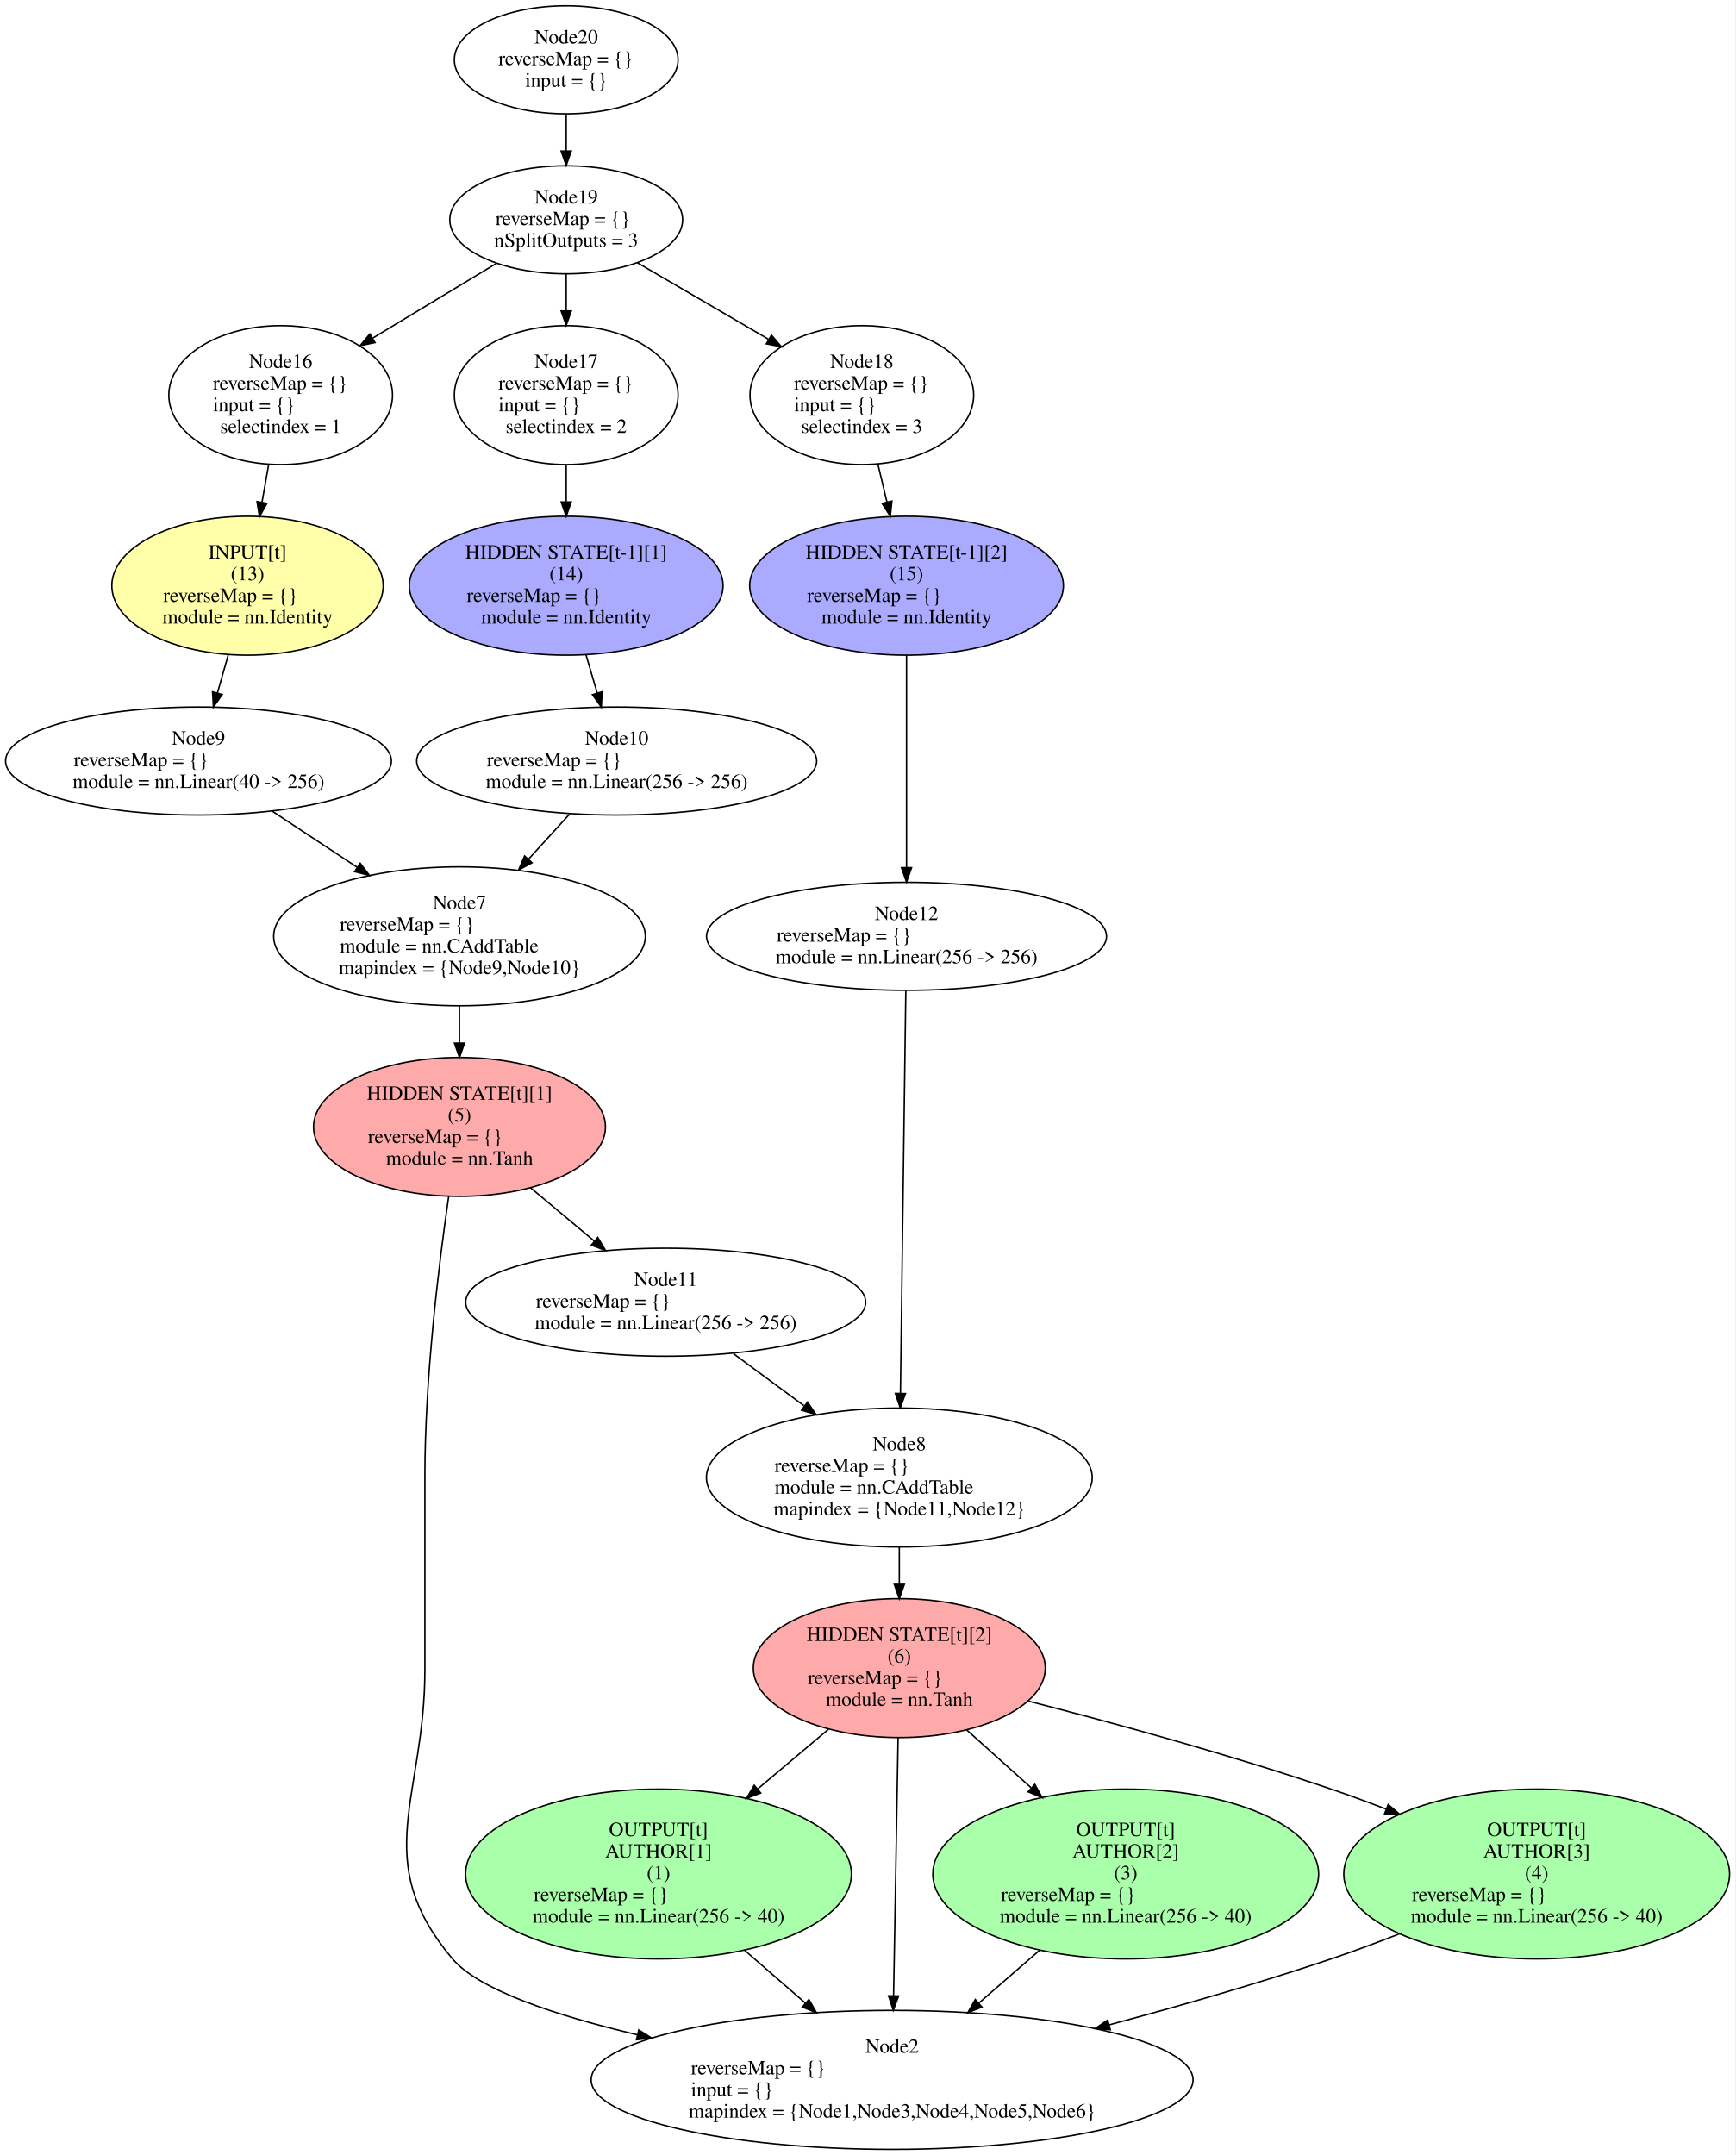
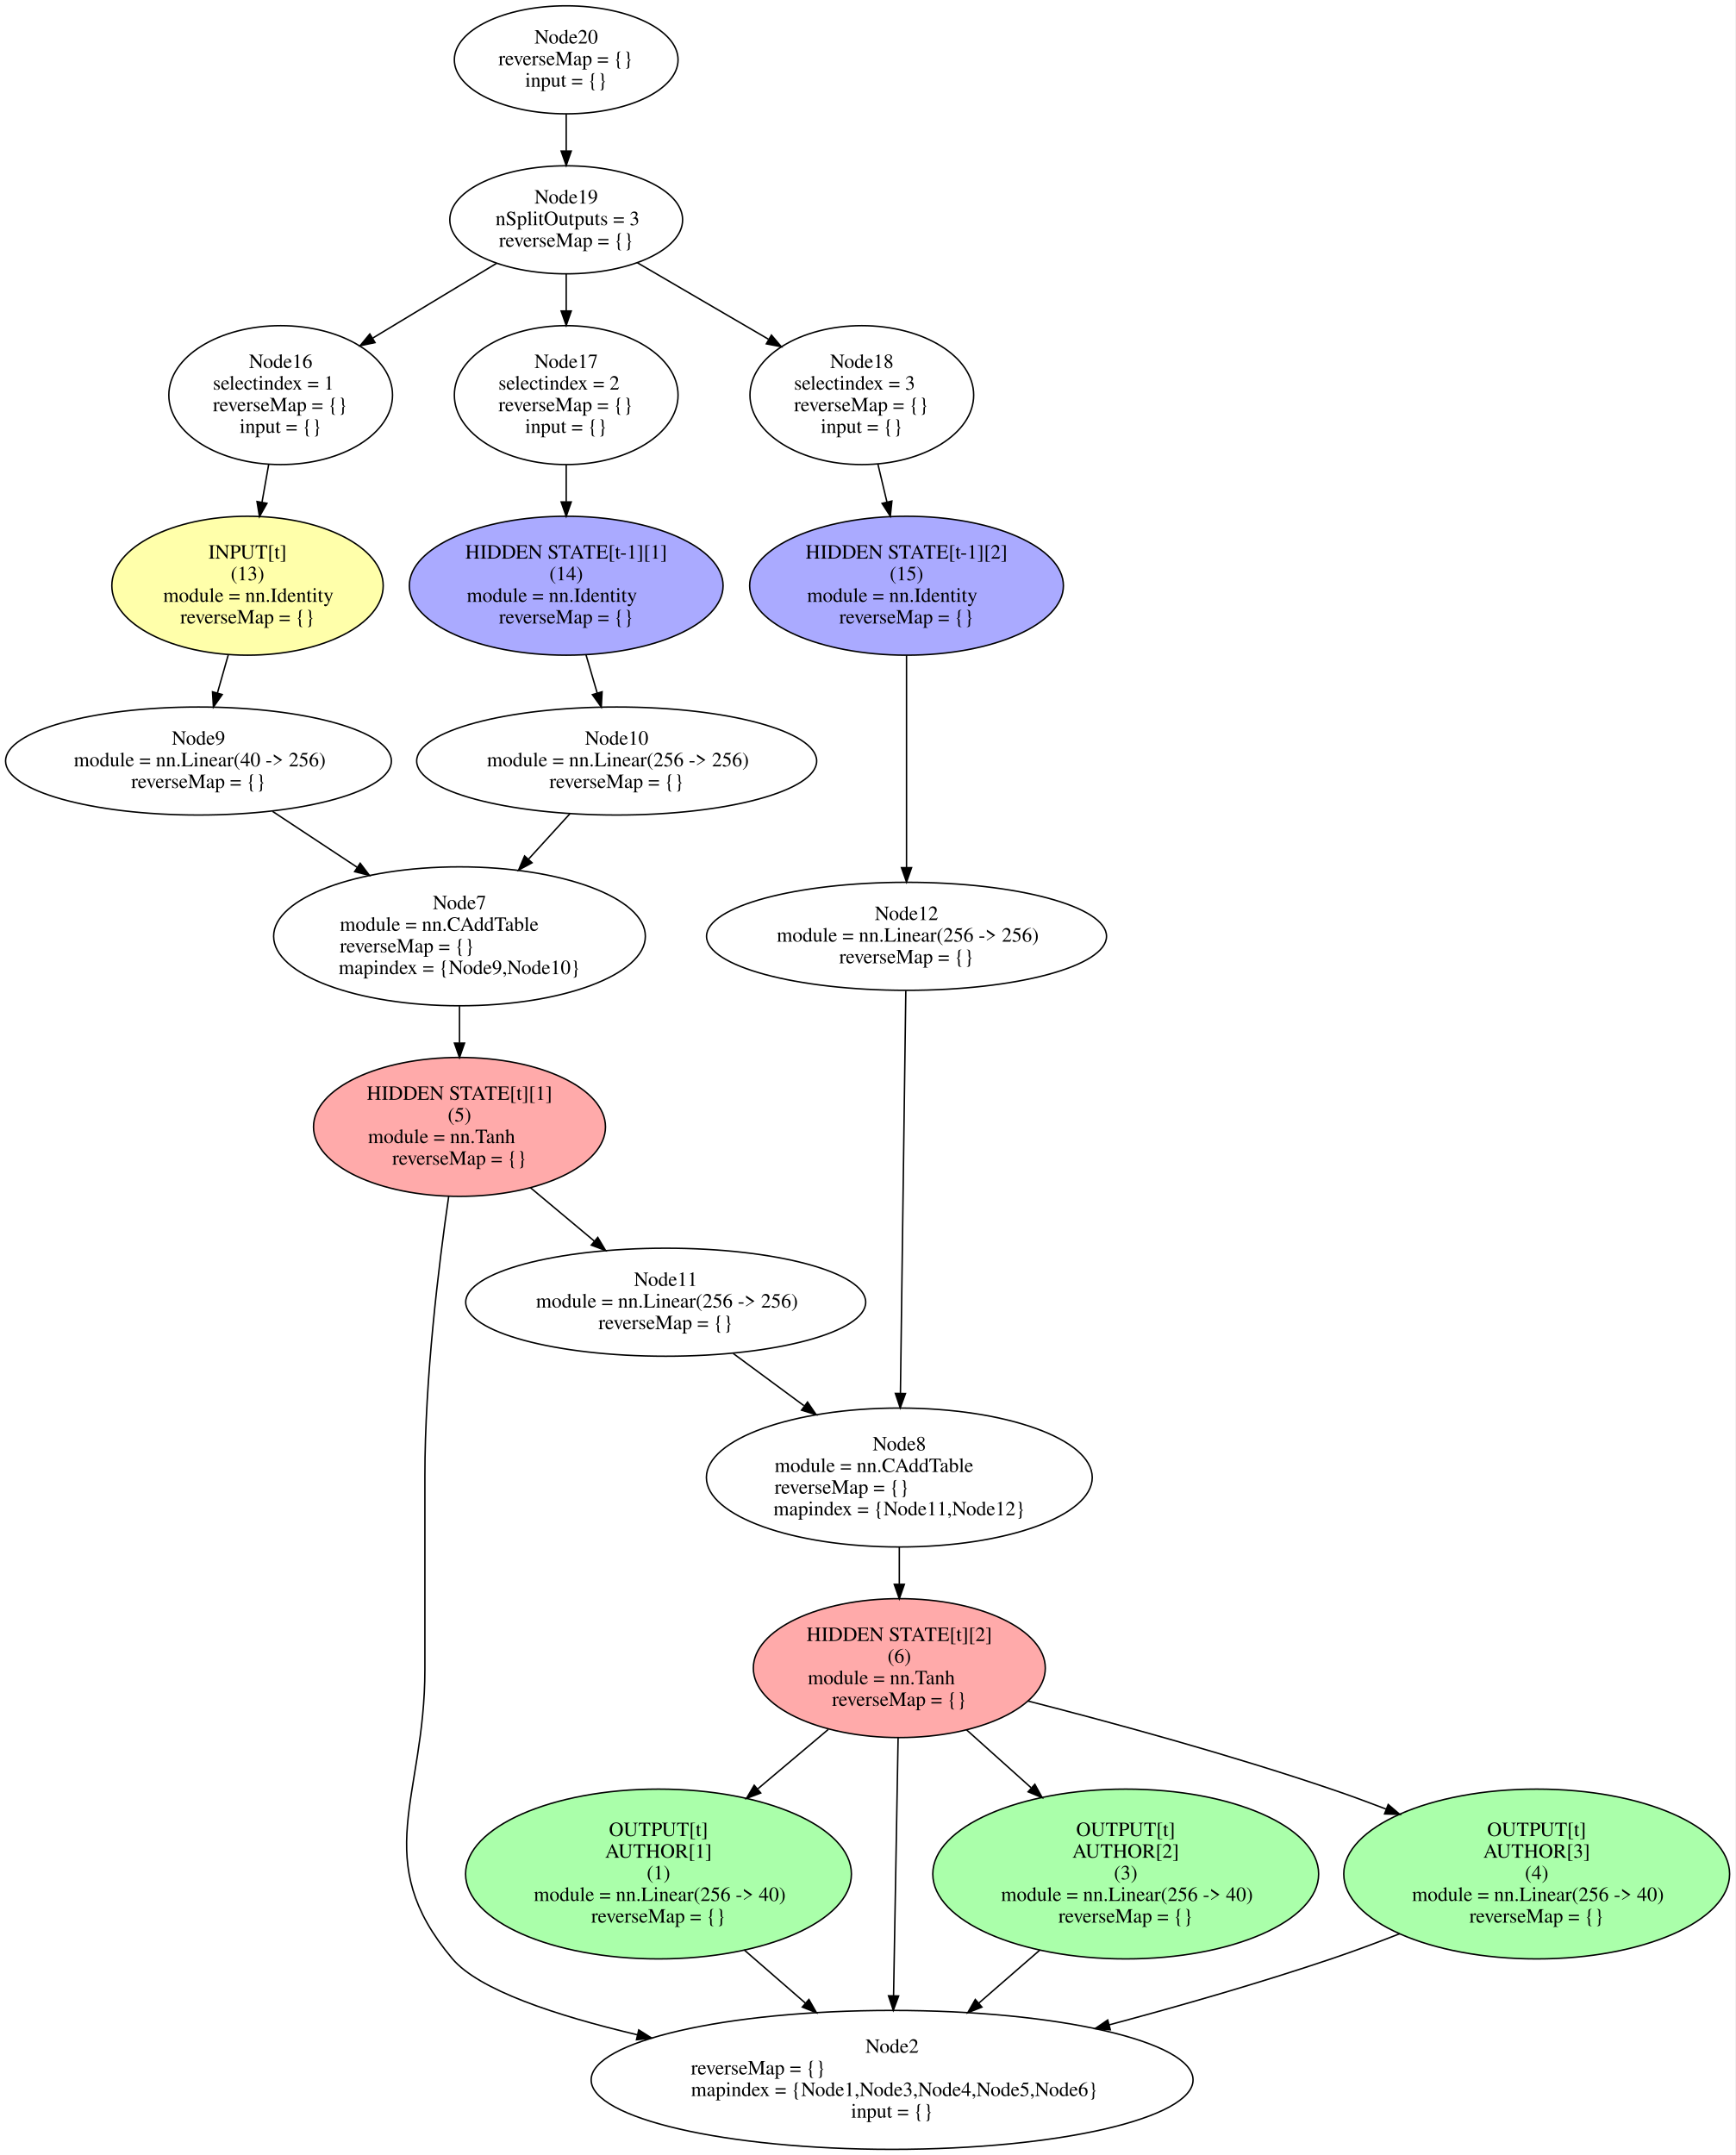
<svg xmlns="http://www.w3.org/2000/svg" xmlns:xlink="http://www.w3.org/1999/xlink" width="1203pt" height="1494pt" viewBox="0.00 0.00 1203.29 1494.36">
  <g id="graph0" class="graph" transform="scale(1 1) rotate(0) translate(4 1490.36)">
    <polygon fill="white" stroke="none" points="-4,4 -4,-1490.36 1199.29,-1490.36 1199.29,4 -4,4" />
    <g id="node1" class="node">
      <g id="a_node1">
-         <a xlink:title="[/home/marcin/torch/install/share/lua/5.2/nngraph/init.lua]:76_">
+         <a xlink:title="[/home/marcin/torch/install/share/lua/5.3/nngraph/init.lua]:76_">
          <ellipse fill="#aaffaa" stroke="black" cx="452.643" cy="-190.856" rx="133.787" ry="58.88" />
          <text text-anchor="middle" x="452.643" y="-217.156" font-family="Times,serif" font-size="14.00">OUTPUT[t]</text>
          <text text-anchor="middle" x="452.643" y="-202.156" font-family="Times,serif" font-size="14.00">AUTHOR[1]</text>
          <text text-anchor="middle" x="452.643" y="-187.156" font-family="Times,serif" font-size="14.00"> (1)</text>
-           <text text-anchor="start" x="366.143" y="-172.156" font-family="Times,serif" font-size="14.00">reverseMap = {}</text>
-           <text text-anchor="middle" x="452.643" y="-157.156" font-family="Times,serif" font-size="14.00">module = nn.Linear(256 -&gt; 40)</text>
+           <text text-anchor="start" x="366.143" y="-172.156" font-family="Times,serif" font-size="14.00">module = nn.Linear(256 -&gt; 40)</text>
+           <text text-anchor="middle" x="452.643" y="-157.156" font-family="Times,serif" font-size="14.00">reverseMap = {}</text>
        </a>
      </g>
    </g>
    <g id="node2" class="node">
      <g id="a_node2">
        <a xlink:title="[[C]]:-1_">
          <ellipse fill="none" stroke="black" cx="614.643" cy="-48.083" rx="208.693" ry="48.167" />
          <text text-anchor="middle" x="614.643" y="-66.883" font-family="Times,serif" font-size="14.00">Node2</text>
          <text text-anchor="start" x="475.143" y="-51.883" font-family="Times,serif" font-size="14.00">reverseMap = {}</text>
-           <text text-anchor="start" x="475.143" y="-36.883" font-family="Times,serif" font-size="14.00">input = {}</text>
-           <text text-anchor="middle" x="614.643" y="-21.883" font-family="Times,serif" font-size="14.00">mapindex = {Node1,Node3,Node4,Node5,Node6}</text>
+           <text text-anchor="start" x="475.143" y="-36.883" font-family="Times,serif" font-size="14.00">mapindex = {Node1,Node3,Node4,Node5,Node6}</text>
+           <text text-anchor="middle" x="614.643" y="-21.883" font-family="Times,serif" font-size="14.00">input = {}</text>
        </a>
      </g>
    </g>
    <g id="edge1" class="edge">
      <path fill="none" stroke="black" d="M512.046,-138.237C525.913,-126.187 540.691,-113.345 554.586,-101.271" />
      <polygon fill="black" stroke="black" points="556.951,-103.853 562.204,-94.651 552.36,-98.569 556.951,-103.853" />
    </g>
    <g id="node3" class="node">
      <g id="a_node3">
-         <a xlink:title="[/home/marcin/torch/install/share/lua/5.2/nngraph/init.lua]:76_">
+         <a xlink:title="[/home/marcin/torch/install/share/lua/5.3/nngraph/init.lua]:76_">
          <ellipse fill="#aaffaa" stroke="black" cx="776.643" cy="-190.856" rx="133.787" ry="58.88" />
          <text text-anchor="middle" x="776.643" y="-217.156" font-family="Times,serif" font-size="14.00">OUTPUT[t]</text>
          <text text-anchor="middle" x="776.643" y="-202.156" font-family="Times,serif" font-size="14.00">AUTHOR[2]</text>
          <text text-anchor="middle" x="776.643" y="-187.156" font-family="Times,serif" font-size="14.00"> (3)</text>
-           <text text-anchor="start" x="690.143" y="-172.156" font-family="Times,serif" font-size="14.00">reverseMap = {}</text>
-           <text text-anchor="middle" x="776.643" y="-157.156" font-family="Times,serif" font-size="14.00">module = nn.Linear(256 -&gt; 40)</text>
+           <text text-anchor="start" x="690.143" y="-172.156" font-family="Times,serif" font-size="14.00">module = nn.Linear(256 -&gt; 40)</text>
+           <text text-anchor="middle" x="776.643" y="-157.156" font-family="Times,serif" font-size="14.00">reverseMap = {}</text>
        </a>
      </g>
    </g>
    <g id="edge2" class="edge">
      <path fill="none" stroke="black" d="M717.24,-138.237C703.373,-126.187 688.595,-113.345 674.7,-101.271" />
      <polygon fill="black" stroke="black" points="676.927,-98.569 667.083,-94.651 672.335,-103.853 676.927,-98.569" />
    </g>
    <g id="node4" class="node">
      <g id="a_node4">
-         <a xlink:title="[/home/marcin/torch/install/share/lua/5.2/nngraph/init.lua]:76_">
+         <a xlink:title="[/home/marcin/torch/install/share/lua/5.3/nngraph/init.lua]:76_">
          <ellipse fill="#aaffaa" stroke="black" cx="1061.64" cy="-190.856" rx="133.787" ry="58.88" />
          <text text-anchor="middle" x="1061.64" y="-217.156" font-family="Times,serif" font-size="14.00">OUTPUT[t]</text>
          <text text-anchor="middle" x="1061.64" y="-202.156" font-family="Times,serif" font-size="14.00">AUTHOR[3]</text>
          <text text-anchor="middle" x="1061.64" y="-187.156" font-family="Times,serif" font-size="14.00"> (4)</text>
-           <text text-anchor="start" x="975.143" y="-172.156" font-family="Times,serif" font-size="14.00">reverseMap = {}</text>
-           <text text-anchor="middle" x="1061.64" y="-157.156" font-family="Times,serif" font-size="14.00">module = nn.Linear(256 -&gt; 40)</text>
+           <text text-anchor="start" x="975.143" y="-172.156" font-family="Times,serif" font-size="14.00">module = nn.Linear(256 -&gt; 40)</text>
+           <text text-anchor="middle" x="1061.64" y="-157.156" font-family="Times,serif" font-size="14.00">reverseMap = {}</text>
        </a>
      </g>
    </g>
    <g id="edge3" class="edge">
      <path fill="none" stroke="black" d="M966.755,-149.479C951.132,-143.36 935.021,-137.364 919.643,-132.167 869.926,-115.363 814.795,-99.521 765.232,-86.266" />
      <polygon fill="black" stroke="black" points="765.96,-82.838 755.396,-83.65 764.161,-89.603 765.96,-82.838" />
    </g>
    <g id="node5" class="node">
      <g id="a_node5">
-         <a xlink:title="[/home/marcin/torch/install/share/lua/5.2/nngraph/init.lua]:76_">
+         <a xlink:title="[/home/marcin/torch/install/share/lua/5.3/nngraph/init.lua]:76_">
          <ellipse fill="#ffaaaa" stroke="black" cx="314.643" cy="-708.916" rx="101.233" ry="48.167" />
          <text text-anchor="middle" x="314.643" y="-727.716" font-family="Times,serif" font-size="14.00">HIDDEN STATE[t][1]</text>
          <text text-anchor="middle" x="314.643" y="-712.716" font-family="Times,serif" font-size="14.00"> (5)</text>
-           <text text-anchor="start" x="251.143" y="-697.716" font-family="Times,serif" font-size="14.00">reverseMap = {}</text>
-           <text text-anchor="middle" x="314.643" y="-682.716" font-family="Times,serif" font-size="14.00">module = nn.Tanh</text>
+           <text text-anchor="start" x="251.143" y="-697.716" font-family="Times,serif" font-size="14.00">module = nn.Tanh</text>
+           <text text-anchor="middle" x="314.643" y="-682.716" font-family="Times,serif" font-size="14.00">reverseMap = {}</text>
        </a>
      </g>
    </g>
    <g id="edge4" class="edge">
      <path fill="none" stroke="black" d="M307.181,-660.927C300.136,-612.432 290.643,-534.525 290.643,-466.796 290.643,-466.796 290.643,-466.796 290.643,-332.63 290.643,-243.136 252.012,-200.634 309.643,-132.167 327.893,-110.486 381.056,-92.776 437.993,-79.362" />
      <polygon fill="black" stroke="black" points="438.948,-82.734 447.906,-77.077 437.375,-75.913 438.948,-82.734" />
    </g>
    <g id="node11" class="node">
      <g id="a_node11">
-         <a xlink:title="[/home/marcin/torch/install/share/lua/5.2/nngraph/init.lua]:76_">
+         <a xlink:title="[/home/marcin/torch/install/share/lua/5.3/nngraph/init.lua]:76_">
          <ellipse fill="none" stroke="black" cx="457.643" cy="-587.356" rx="138.686" ry="37.453" />
          <text text-anchor="middle" x="457.643" y="-598.656" font-family="Times,serif" font-size="14.00">Node11</text>
-           <text text-anchor="start" x="367.643" y="-583.656" font-family="Times,serif" font-size="14.00">reverseMap = {}</text>
-           <text text-anchor="middle" x="457.643" y="-568.656" font-family="Times,serif" font-size="14.00">module = nn.Linear(256 -&gt; 256)</text>
+           <text text-anchor="start" x="367.643" y="-583.656" font-family="Times,serif" font-size="14.00">module = nn.Linear(256 -&gt; 256)</text>
+           <text text-anchor="middle" x="457.643" y="-568.656" font-family="Times,serif" font-size="14.00">reverseMap = {}</text>
        </a>
      </g>
    </g>
    <g id="edge17" class="edge">
      <path fill="none" stroke="black" d="M363.856,-666.77C378.171,-654.802 393.81,-641.726 408.143,-629.742" />
      <polygon fill="black" stroke="black" points="410.528,-632.311 415.954,-623.211 406.038,-626.94 410.528,-632.311" />
    </g>
    <g id="node6" class="node">
      <g id="a_node6">
-         <a xlink:title="[/home/marcin/torch/install/share/lua/5.2/nngraph/init.lua]:76_">
+         <a xlink:title="[/home/marcin/torch/install/share/lua/5.3/nngraph/init.lua]:76_">
          <ellipse fill="#ffaaaa" stroke="black" cx="619.643" cy="-333.63" rx="101.233" ry="48.167" />
          <text text-anchor="middle" x="619.643" y="-352.43" font-family="Times,serif" font-size="14.00">HIDDEN STATE[t][2]</text>
          <text text-anchor="middle" x="619.643" y="-337.43" font-family="Times,serif" font-size="14.00"> (6)</text>
-           <text text-anchor="start" x="556.143" y="-322.43" font-family="Times,serif" font-size="14.00">reverseMap = {}</text>
-           <text text-anchor="middle" x="619.643" y="-307.43" font-family="Times,serif" font-size="14.00">module = nn.Tanh</text>
+           <text text-anchor="start" x="556.143" y="-322.43" font-family="Times,serif" font-size="14.00">module = nn.Tanh</text>
+           <text text-anchor="middle" x="619.643" y="-307.43" font-family="Times,serif" font-size="14.00">reverseMap = {}</text>
        </a>
      </g>
    </g>
    <g id="edge6" class="edge">
      <path fill="none" stroke="black" d="M570.441,-291.154C555.145,-278.26 537.99,-263.799 521.605,-249.988" />
      <polygon fill="black" stroke="black" points="523.537,-247.039 513.636,-243.27 519.026,-252.391 523.537,-247.039" />
    </g>
    <g id="edge5" class="edge">
      <path fill="none" stroke="black" d="M618.812,-285.489C617.945,-236.327 616.585,-159.225 615.656,-106.534" />
      <polygon fill="black" stroke="black" points="619.152,-106.273 615.476,-96.336 612.153,-106.396 619.152,-106.273" />
    </g>
    <g id="edge7" class="edge">
      <path fill="none" stroke="black" d="M666.323,-290.774C680.332,-278.213 695.969,-264.193 710.964,-250.748" />
      <polygon fill="black" stroke="black" points="713.626,-253.062 718.734,-243.78 708.953,-247.85 713.626,-253.062" />
    </g>
    <g id="edge8" class="edge">
      <path fill="none" stroke="black" d="M708.742,-310.841C768.857,-295.437 849.679,-273.357 919.643,-249.546 931.888,-245.379 944.603,-240.714 957.167,-235.891" />
      <polygon fill="black" stroke="black" points="958.679,-239.059 966.736,-232.178 956.147,-232.533 958.679,-239.059" />
    </g>
    <g id="node7" class="node">
      <g id="a_node7">
-         <a xlink:title="[/home/marcin/torch/install/share/lua/5.2/nngraph/init.lua]:69_">
+         <a xlink:title="[/home/marcin/torch/install/share/lua/5.3/nngraph/init.lua]:69_">
          <ellipse fill="none" stroke="black" cx="314.643" cy="-841.082" rx="128.887" ry="48.167" />
          <text text-anchor="middle" x="314.643" y="-859.882" font-family="Times,serif" font-size="14.00">Node7</text>
-           <text text-anchor="start" x="231.643" y="-844.882" font-family="Times,serif" font-size="14.00">reverseMap = {}</text>
-           <text text-anchor="start" x="231.643" y="-829.882" font-family="Times,serif" font-size="14.00">module = nn.CAddTable</text>
+           <text text-anchor="start" x="231.643" y="-844.882" font-family="Times,serif" font-size="14.00">module = nn.CAddTable</text>
+           <text text-anchor="start" x="231.643" y="-829.882" font-family="Times,serif" font-size="14.00">reverseMap = {}</text>
          <text text-anchor="middle" x="314.643" y="-814.882" font-family="Times,serif" font-size="14.00">mapindex = {Node9,Node10}</text>
        </a>
      </g>
    </g>
    <g id="edge9" class="edge">
      <path fill="none" stroke="black" d="M314.643,-792.721C314.643,-784.452 314.643,-775.771 314.643,-767.268" />
      <polygon fill="black" stroke="black" points="318.143,-767.024 314.643,-757.024 311.143,-767.024 318.143,-767.024" />
    </g>
    <g id="node8" class="node">
      <g id="a_node8">
-         <a xlink:title="[/home/marcin/torch/install/share/lua/5.2/nngraph/init.lua]:69_">
+         <a xlink:title="[/home/marcin/torch/install/share/lua/5.3/nngraph/init.lua]:69_">
          <ellipse fill="none" stroke="black" cx="619.643" cy="-465.796" rx="133.787" ry="48.167" />
          <text text-anchor="middle" x="619.643" y="-484.596" font-family="Times,serif" font-size="14.00">Node8</text>
-           <text text-anchor="start" x="533.143" y="-469.596" font-family="Times,serif" font-size="14.00">reverseMap = {}</text>
-           <text text-anchor="start" x="533.143" y="-454.596" font-family="Times,serif" font-size="14.00">module = nn.CAddTable</text>
+           <text text-anchor="start" x="533.143" y="-469.596" font-family="Times,serif" font-size="14.00">module = nn.CAddTable</text>
+           <text text-anchor="start" x="533.143" y="-454.596" font-family="Times,serif" font-size="14.00">reverseMap = {}</text>
          <text text-anchor="middle" x="619.643" y="-439.596" font-family="Times,serif" font-size="14.00">mapindex = {Node11,Node12}</text>
        </a>
      </g>
    </g>
    <g id="edge10" class="edge">
      <path fill="none" stroke="black" d="M619.643,-417.435C619.643,-409.166 619.643,-400.484 619.643,-391.981" />
      <polygon fill="black" stroke="black" points="623.143,-391.738 619.643,-381.738 616.143,-391.738 623.143,-391.738" />
    </g>
    <g id="node9" class="node">
      <g id="a_node9">
-         <a xlink:title="[/home/marcin/torch/install/share/lua/5.2/nngraph/init.lua]:76_">
+         <a xlink:title="[/home/marcin/torch/install/share/lua/5.3/nngraph/init.lua]:76_">
          <ellipse fill="none" stroke="black" cx="133.643" cy="-962.642" rx="133.787" ry="37.453" />
          <text text-anchor="middle" x="133.643" y="-973.942" font-family="Times,serif" font-size="14.00">Node9</text>
-           <text text-anchor="start" x="47.143" y="-958.942" font-family="Times,serif" font-size="14.00">reverseMap = {}</text>
-           <text text-anchor="middle" x="133.643" y="-943.942" font-family="Times,serif" font-size="14.00">module = nn.Linear(40 -&gt; 256)</text>
+           <text text-anchor="start" x="47.143" y="-958.942" font-family="Times,serif" font-size="14.00">module = nn.Linear(40 -&gt; 256)</text>
+           <text text-anchor="middle" x="133.643" y="-943.942" font-family="Times,serif" font-size="14.00">reverseMap = {}</text>
        </a>
      </g>
    </g>
    <g id="edge11" class="edge">
      <path fill="none" stroke="black" d="M185.026,-927.701C203.235,-915.673 224.059,-901.918 243.611,-889.003" />
      <polygon fill="black" stroke="black" points="245.78,-891.765 252.195,-883.333 241.922,-885.924 245.78,-891.765" />
    </g>
    <g id="node10" class="node">
      <g id="a_node10">
-         <a xlink:title="[/home/marcin/torch/install/share/lua/5.2/nngraph/init.lua]:76_">
+         <a xlink:title="[/home/marcin/torch/install/share/lua/5.3/nngraph/init.lua]:76_">
          <ellipse fill="none" stroke="black" cx="423.643" cy="-962.642" rx="138.686" ry="37.453" />
          <text text-anchor="middle" x="423.643" y="-973.942" font-family="Times,serif" font-size="14.00">Node10</text>
-           <text text-anchor="start" x="333.643" y="-958.942" font-family="Times,serif" font-size="14.00">reverseMap = {}</text>
-           <text text-anchor="middle" x="423.643" y="-943.942" font-family="Times,serif" font-size="14.00">module = nn.Linear(256 -&gt; 256)</text>
+           <text text-anchor="start" x="333.643" y="-958.942" font-family="Times,serif" font-size="14.00">module = nn.Linear(256 -&gt; 256)</text>
+           <text text-anchor="middle" x="423.643" y="-943.942" font-family="Times,serif" font-size="14.00">reverseMap = {}</text>
        </a>
      </g>
    </g>
    <g id="edge12" class="edge">
      <path fill="none" stroke="black" d="M391.235,-926.094C382.246,-916.235 372.292,-905.317 362.617,-894.704" />
      <polygon fill="black" stroke="black" points="364.963,-892.082 355.639,-887.05 359.79,-896.798 364.963,-892.082" />
    </g>
    <g id="edge13" class="edge">
      <path fill="none" stroke="black" d="M504.5,-551.774C519.779,-540.498 537.041,-527.758 553.462,-515.639" />
      <polygon fill="black" stroke="black" points="555.99,-518.124 561.958,-509.369 551.833,-512.491 555.99,-518.124" />
    </g>
    <g id="node12" class="node">
      <g id="a_node12">
-         <a xlink:title="[/home/marcin/torch/install/share/lua/5.2/nngraph/init.lua]:76_">
+         <a xlink:title="[/home/marcin/torch/install/share/lua/5.3/nngraph/init.lua]:76_">
          <ellipse fill="none" stroke="black" cx="624.643" cy="-841.082" rx="138.686" ry="37.453" />
          <text text-anchor="middle" x="624.643" y="-852.382" font-family="Times,serif" font-size="14.00">Node12</text>
-           <text text-anchor="start" x="534.643" y="-837.382" font-family="Times,serif" font-size="14.00">reverseMap = {}</text>
-           <text text-anchor="middle" x="624.643" y="-822.382" font-family="Times,serif" font-size="14.00">module = nn.Linear(256 -&gt; 256)</text>
+           <text text-anchor="start" x="534.643" y="-837.382" font-family="Times,serif" font-size="14.00">module = nn.Linear(256 -&gt; 256)</text>
+           <text text-anchor="middle" x="624.643" y="-822.382" font-family="Times,serif" font-size="14.00">reverseMap = {}</text>
        </a>
      </g>
    </g>
    <g id="edge14" class="edge">
      <path fill="none" stroke="black" d="M624.15,-803.269C623.276,-738.049 621.451,-601.788 620.412,-524.163" />
      <polygon fill="black" stroke="black" points="623.91,-524.026 620.276,-514.074 616.911,-524.12 623.91,-524.026" />
    </g>
    <g id="node13" class="node">
      <g id="a_node13">
        <a xlink:title="[./RNN.lua]:8_">
          <ellipse fill="#ffffaa" stroke="black" cx="167.643" cy="-1084.2" rx="94.09" ry="48.167" />
          <text text-anchor="middle" x="167.643" y="-1103" font-family="Times,serif" font-size="14.00">INPUT[t]</text>
          <text text-anchor="middle" x="167.643" y="-1088" font-family="Times,serif" font-size="14.00"> (13)</text>
-           <text text-anchor="start" x="109.143" y="-1073" font-family="Times,serif" font-size="14.00">reverseMap = {}</text>
-           <text text-anchor="middle" x="167.643" y="-1058" font-family="Times,serif" font-size="14.00">module = nn.Identity</text>
+           <text text-anchor="start" x="109.143" y="-1073" font-family="Times,serif" font-size="14.00">module = nn.Identity</text>
+           <text text-anchor="middle" x="167.643" y="-1058" font-family="Times,serif" font-size="14.00">reverseMap = {}</text>
        </a>
      </g>
    </g>
    <g id="edge15" class="edge">
      <path fill="none" stroke="black" d="M154.303,-1036.29C151.816,-1027.55 149.219,-1018.41 146.739,-1009.69" />
      <polygon fill="black" stroke="black" points="150.103,-1008.73 144.002,-1000.07 143.37,-1010.64 150.103,-1008.73" />
    </g>
    <g id="node14" class="node">
      <g id="a_node14">
        <a xlink:title="[./RNN.lua]:10_">
          <ellipse fill="#aaaaff" stroke="black" cx="388.643" cy="-1084.2" rx="108.789" ry="48.167" />
          <text text-anchor="middle" x="388.643" y="-1103" font-family="Times,serif" font-size="14.00">HIDDEN STATE[t-1][1]</text>
          <text text-anchor="middle" x="388.643" y="-1088" font-family="Times,serif" font-size="14.00"> (14)</text>
-           <text text-anchor="start" x="319.643" y="-1073" font-family="Times,serif" font-size="14.00">reverseMap = {}</text>
-           <text text-anchor="middle" x="388.643" y="-1058" font-family="Times,serif" font-size="14.00">module = nn.Identity</text>
+           <text text-anchor="start" x="319.643" y="-1073" font-family="Times,serif" font-size="14.00">module = nn.Identity</text>
+           <text text-anchor="middle" x="388.643" y="-1058" font-family="Times,serif" font-size="14.00">reverseMap = {}</text>
        </a>
      </g>
    </g>
    <g id="edge16" class="edge">
      <path fill="none" stroke="black" d="M402.376,-1036.29C404.936,-1027.55 407.609,-1018.41 410.162,-1009.69" />
      <polygon fill="black" stroke="black" points="413.53,-1010.65 412.98,-1000.07 406.812,-1008.68 413.53,-1010.65" />
    </g>
    <g id="node15" class="node">
      <g id="a_node15">
        <a xlink:title="[./RNN.lua]:10_">
          <ellipse fill="#aaaaff" stroke="black" cx="624.643" cy="-1084.2" rx="108.789" ry="48.167" />
          <text text-anchor="middle" x="624.643" y="-1103" font-family="Times,serif" font-size="14.00">HIDDEN STATE[t-1][2]</text>
          <text text-anchor="middle" x="624.643" y="-1088" font-family="Times,serif" font-size="14.00"> (15)</text>
-           <text text-anchor="start" x="555.643" y="-1073" font-family="Times,serif" font-size="14.00">reverseMap = {}</text>
-           <text text-anchor="middle" x="624.643" y="-1058" font-family="Times,serif" font-size="14.00">module = nn.Identity</text>
+           <text text-anchor="start" x="555.643" y="-1073" font-family="Times,serif" font-size="14.00">module = nn.Identity</text>
+           <text text-anchor="middle" x="624.643" y="-1058" font-family="Times,serif" font-size="14.00">reverseMap = {}</text>
        </a>
      </g>
    </g>
    <g id="edge18" class="edge">
      <path fill="none" stroke="black" d="M624.643,-1035.85C624.643,-993.28 624.643,-931.107 624.643,-888.747" />
      <polygon fill="black" stroke="black" points="628.143,-888.695 624.643,-878.695 621.143,-888.695 628.143,-888.695" />
    </g>
    <g id="node16" class="node">
      <g id="a_node16">
        <a xlink:title="[[C]]:-1_-1">
          <ellipse fill="none" stroke="black" cx="190.643" cy="-1216.37" rx="77.564" ry="48.167" />
          <text text-anchor="middle" x="190.643" y="-1235.17" font-family="Times,serif" font-size="14.00">Node16</text>
-           <text text-anchor="start" x="143.643" y="-1220.17" font-family="Times,serif" font-size="14.00">reverseMap = {}</text>
-           <text text-anchor="start" x="143.643" y="-1205.17" font-family="Times,serif" font-size="14.00">input = {}</text>
-           <text text-anchor="middle" x="190.643" y="-1190.17" font-family="Times,serif" font-size="14.00">selectindex = 1</text>
+           <text text-anchor="start" x="143.643" y="-1220.17" font-family="Times,serif" font-size="14.00">selectindex = 1</text>
+           <text text-anchor="start" x="143.643" y="-1205.17" font-family="Times,serif" font-size="14.00">reverseMap = {}</text>
+           <text text-anchor="middle" x="190.643" y="-1190.17" font-family="Times,serif" font-size="14.00">input = {}</text>
        </a>
      </g>
    </g>
    <g id="edge19" class="edge">
      <path fill="none" stroke="black" d="M182.34,-1168.38C180.841,-1159.9 179.265,-1150.97 177.722,-1142.24" />
      <polygon fill="black" stroke="black" points="181.121,-1141.36 175.935,-1132.13 174.228,-1142.58 181.121,-1141.36" />
    </g>
    <g id="node17" class="node">
      <g id="a_node17">
        <a xlink:title="[[C]]:-1_-2">
          <ellipse fill="none" stroke="black" cx="388.643" cy="-1216.37" rx="77.564" ry="48.167" />
          <text text-anchor="middle" x="388.643" y="-1235.17" font-family="Times,serif" font-size="14.00">Node17</text>
-           <text text-anchor="start" x="341.643" y="-1220.17" font-family="Times,serif" font-size="14.00">reverseMap = {}</text>
-           <text text-anchor="start" x="341.643" y="-1205.17" font-family="Times,serif" font-size="14.00">input = {}</text>
-           <text text-anchor="middle" x="388.643" y="-1190.17" font-family="Times,serif" font-size="14.00">selectindex = 2</text>
+           <text text-anchor="start" x="341.643" y="-1220.17" font-family="Times,serif" font-size="14.00">selectindex = 2</text>
+           <text text-anchor="start" x="341.643" y="-1205.17" font-family="Times,serif" font-size="14.00">reverseMap = {}</text>
+           <text text-anchor="middle" x="388.643" y="-1190.17" font-family="Times,serif" font-size="14.00">input = {}</text>
        </a>
      </g>
    </g>
    <g id="edge20" class="edge">
      <path fill="none" stroke="black" d="M388.643,-1168.01C388.643,-1159.74 388.643,-1151.06 388.643,-1142.55" />
      <polygon fill="black" stroke="black" points="392.143,-1142.31 388.643,-1132.31 385.143,-1142.31 392.143,-1142.31" />
    </g>
    <g id="node18" class="node">
      <g id="a_node18">
        <a xlink:title="[[C]]:-1_-3">
          <ellipse fill="none" stroke="black" cx="593.643" cy="-1216.37" rx="77.564" ry="48.167" />
          <text text-anchor="middle" x="593.643" y="-1235.17" font-family="Times,serif" font-size="14.00">Node18</text>
-           <text text-anchor="start" x="546.643" y="-1220.17" font-family="Times,serif" font-size="14.00">reverseMap = {}</text>
-           <text text-anchor="start" x="546.643" y="-1205.17" font-family="Times,serif" font-size="14.00">input = {}</text>
-           <text text-anchor="middle" x="593.643" y="-1190.17" font-family="Times,serif" font-size="14.00">selectindex = 3</text>
+           <text text-anchor="start" x="546.643" y="-1220.17" font-family="Times,serif" font-size="14.00">selectindex = 3</text>
+           <text text-anchor="start" x="546.643" y="-1205.17" font-family="Times,serif" font-size="14.00">reverseMap = {}</text>
+           <text text-anchor="middle" x="593.643" y="-1190.17" font-family="Times,serif" font-size="14.00">input = {}</text>
        </a>
      </g>
    </g>
    <g id="edge21" class="edge">
      <path fill="none" stroke="black" d="M604.747,-1168.74C606.792,-1160.16 608.948,-1151.1 611.057,-1142.25" />
      <polygon fill="black" stroke="black" points="614.496,-1142.92 613.408,-1132.38 607.686,-1141.29 614.496,-1142.92" />
    </g>
    <g id="node19" class="node">
      <g id="a_node19">
-         <a xlink:title="[[C]]:-1_ split at [...e/marcin/torch/install/share/lua/5.2/nngraph/gmodule.lua]:96-mnode">
+         <a xlink:title="[[C]]:-1_ split at [...e/marcin/torch/install/share/lua/5.3/nngraph/gmodule.lua]:96-mnode">
          <ellipse fill="none" stroke="black" cx="388.643" cy="-1337.93" rx="80.721" ry="37.453" />
          <text text-anchor="middle" x="388.643" y="-1349.23" font-family="Times,serif" font-size="14.00">Node19</text>
-           <text text-anchor="start" x="339.643" y="-1334.23" font-family="Times,serif" font-size="14.00">reverseMap = {}</text>
-           <text text-anchor="middle" x="388.643" y="-1319.23" font-family="Times,serif" font-size="14.00">nSplitOutputs = 3</text>
+           <text text-anchor="start" x="339.643" y="-1334.23" font-family="Times,serif" font-size="14.00">nSplitOutputs = 3</text>
+           <text text-anchor="middle" x="388.643" y="-1319.23" font-family="Times,serif" font-size="14.00">reverseMap = {}</text>
        </a>
      </g>
    </g>
    <g id="edge22" class="edge">
      <path fill="none" stroke="black" d="M340.46,-1307.83C314.637,-1292.24 282.486,-1272.83 254.596,-1255.99" />
      <polygon fill="black" stroke="black" points="256.073,-1252.79 245.704,-1250.62 252.455,-1258.78 256.073,-1252.79" />
    </g>
    <g id="edge23" class="edge">
      <path fill="none" stroke="black" d="M388.643,-1300.41C388.643,-1292.31 388.643,-1283.54 388.643,-1274.84" />
      <polygon fill="black" stroke="black" points="392.143,-1274.7 388.643,-1264.7 385.143,-1274.7 392.143,-1274.7" />
    </g>
    <g id="edge24" class="edge">
      <path fill="none" stroke="black" d="M438.007,-1308.14C465.278,-1292.23 499.486,-1272.28 528.881,-1255.14" />
      <polygon fill="black" stroke="black" points="530.962,-1257.98 537.837,-1249.92 527.435,-1251.93 530.962,-1257.98" />
    </g>
    <g id="node20" class="node">
      <g id="a_node20">
        <a xlink:title="[[C]]:-1_">
          <ellipse fill="none" stroke="black" cx="388.643" cy="-1448.88" rx="77.564" ry="37.453" />
          <text text-anchor="middle" x="388.643" y="-1460.18" font-family="Times,serif" font-size="14.00">Node20</text>
          <text text-anchor="start" x="341.643" y="-1445.18" font-family="Times,serif" font-size="14.00">reverseMap = {}</text>
          <text text-anchor="middle" x="388.643" y="-1430.18" font-family="Times,serif" font-size="14.00">input = {}</text>
        </a>
      </g>
    </g>
    <g id="edge25" class="edge">
      <path fill="none" stroke="black" d="M388.643,-1411.3C388.643,-1403.12 388.643,-1394.34 388.643,-1385.82" />
      <polygon fill="black" stroke="black" points="392.143,-1385.6 388.643,-1375.6 385.143,-1385.6 392.143,-1385.6" />
    </g>
  </g>
</svg>
